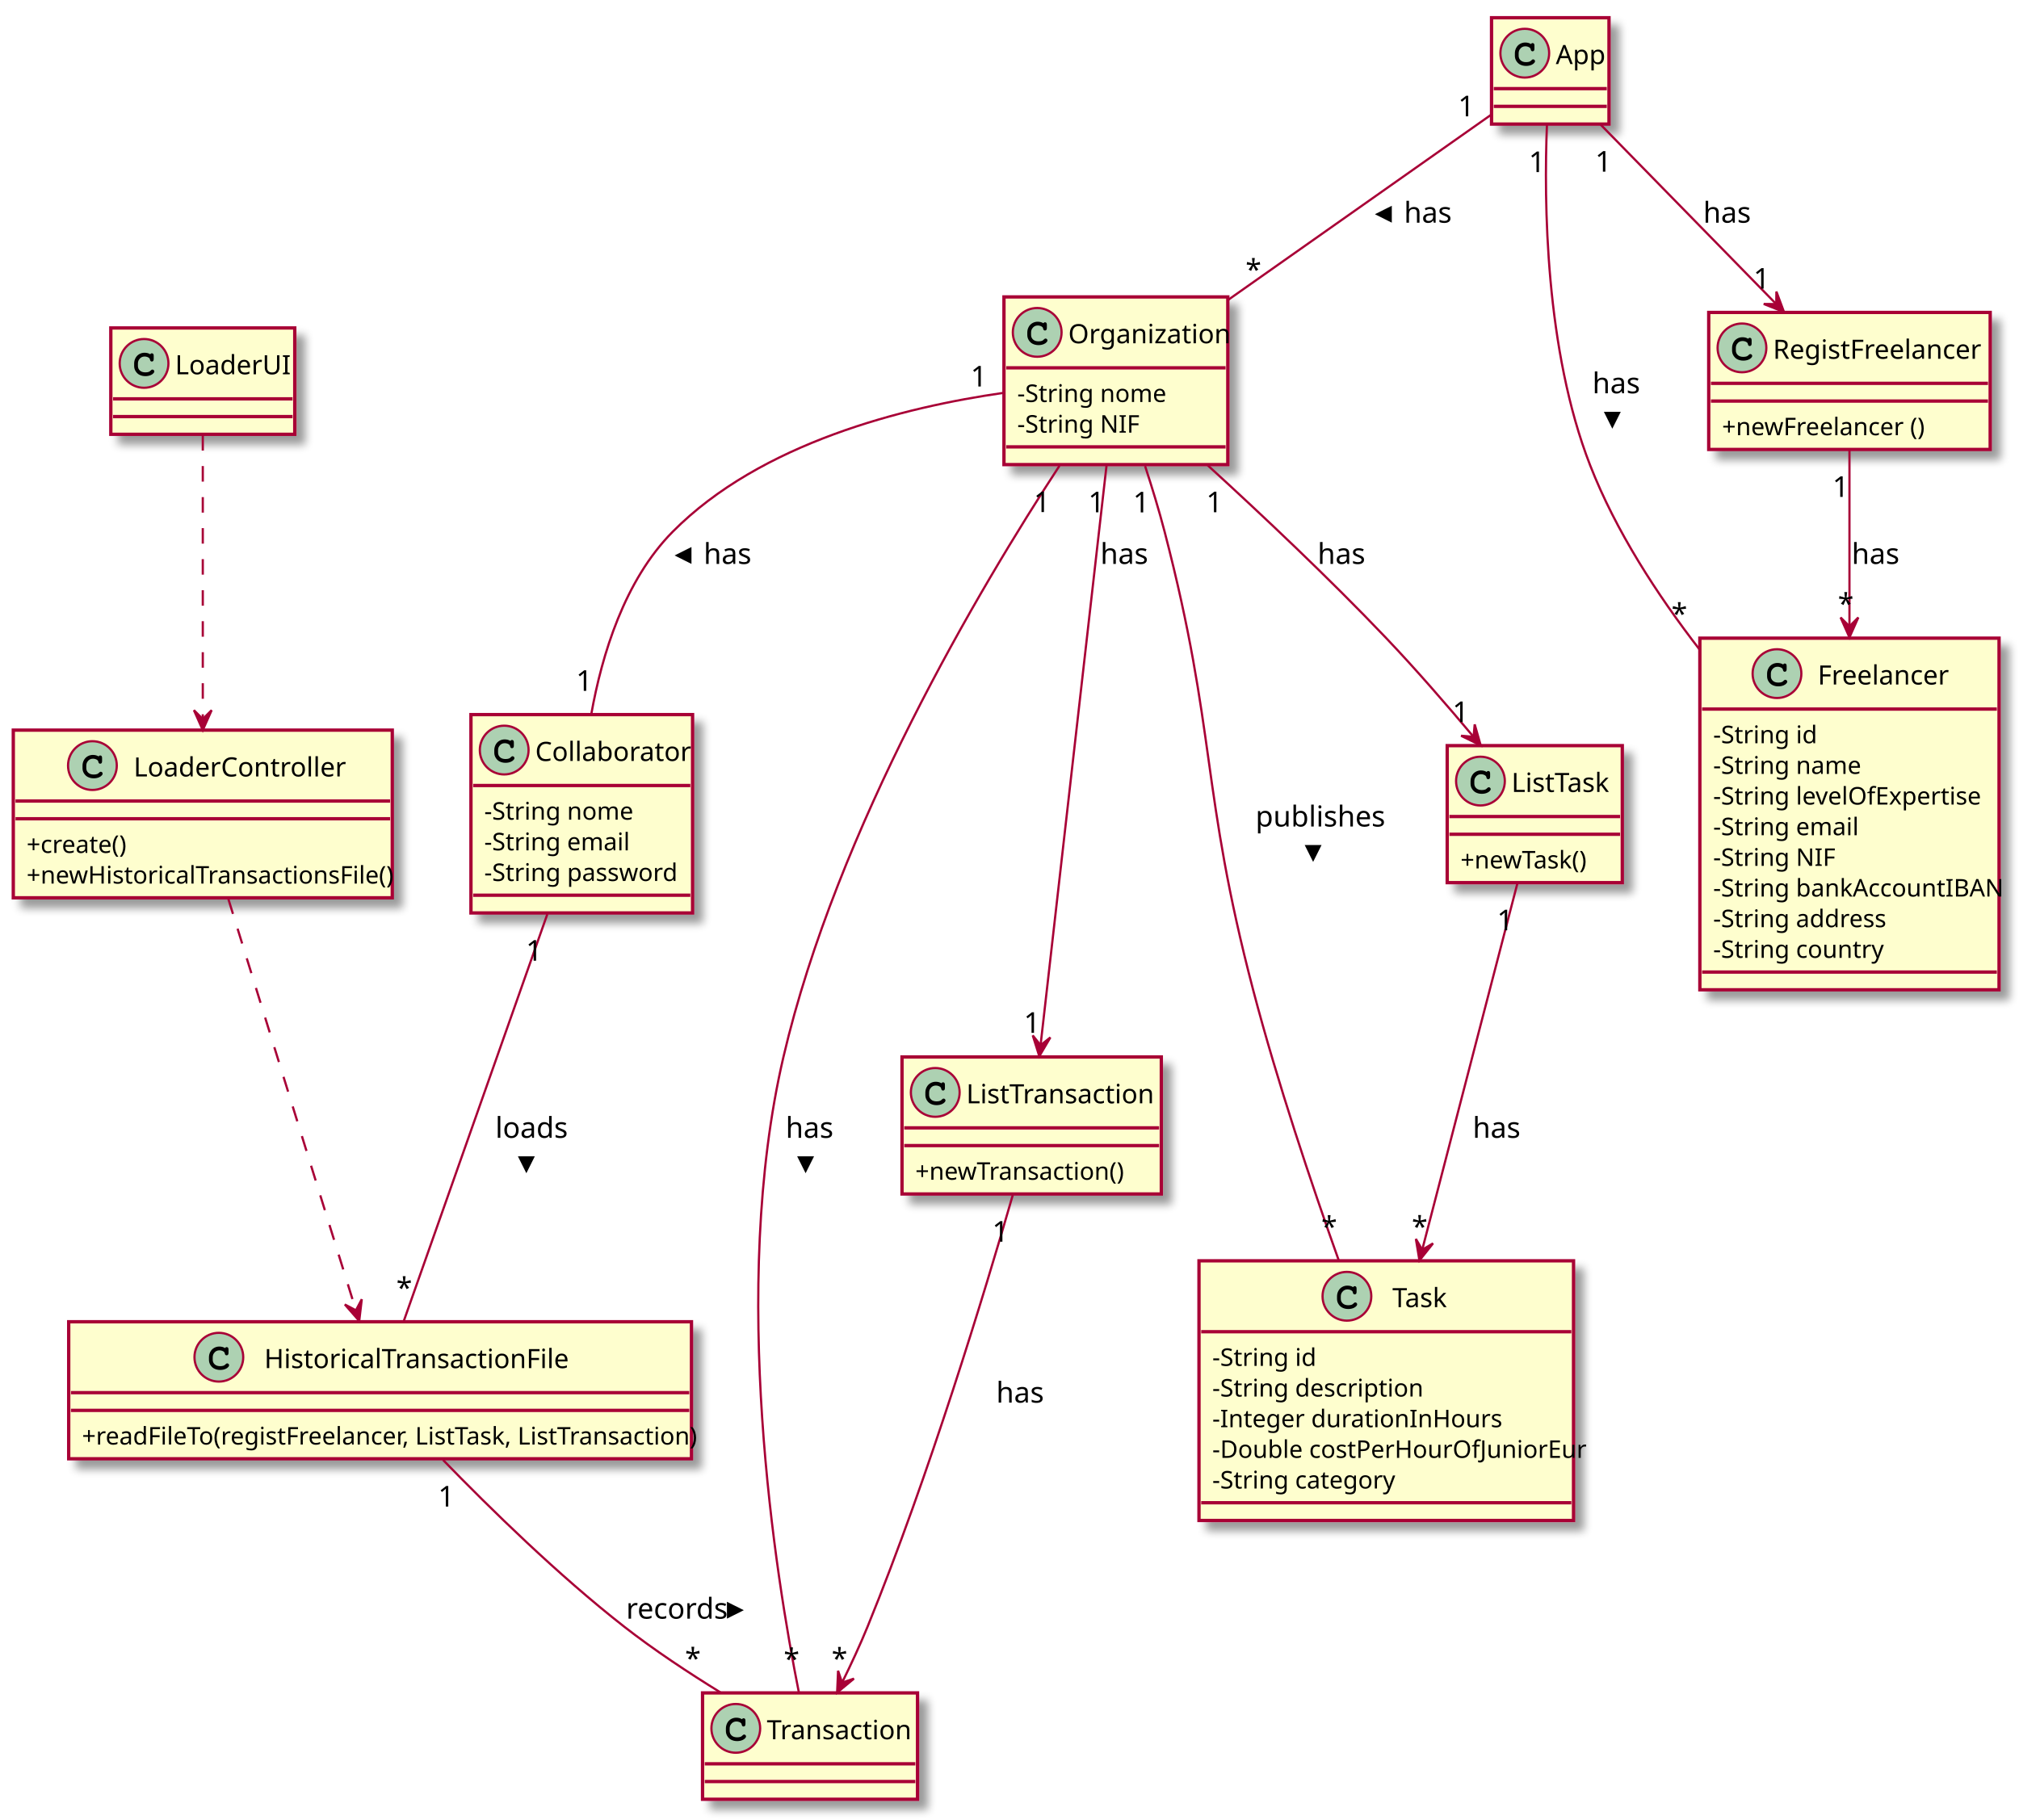
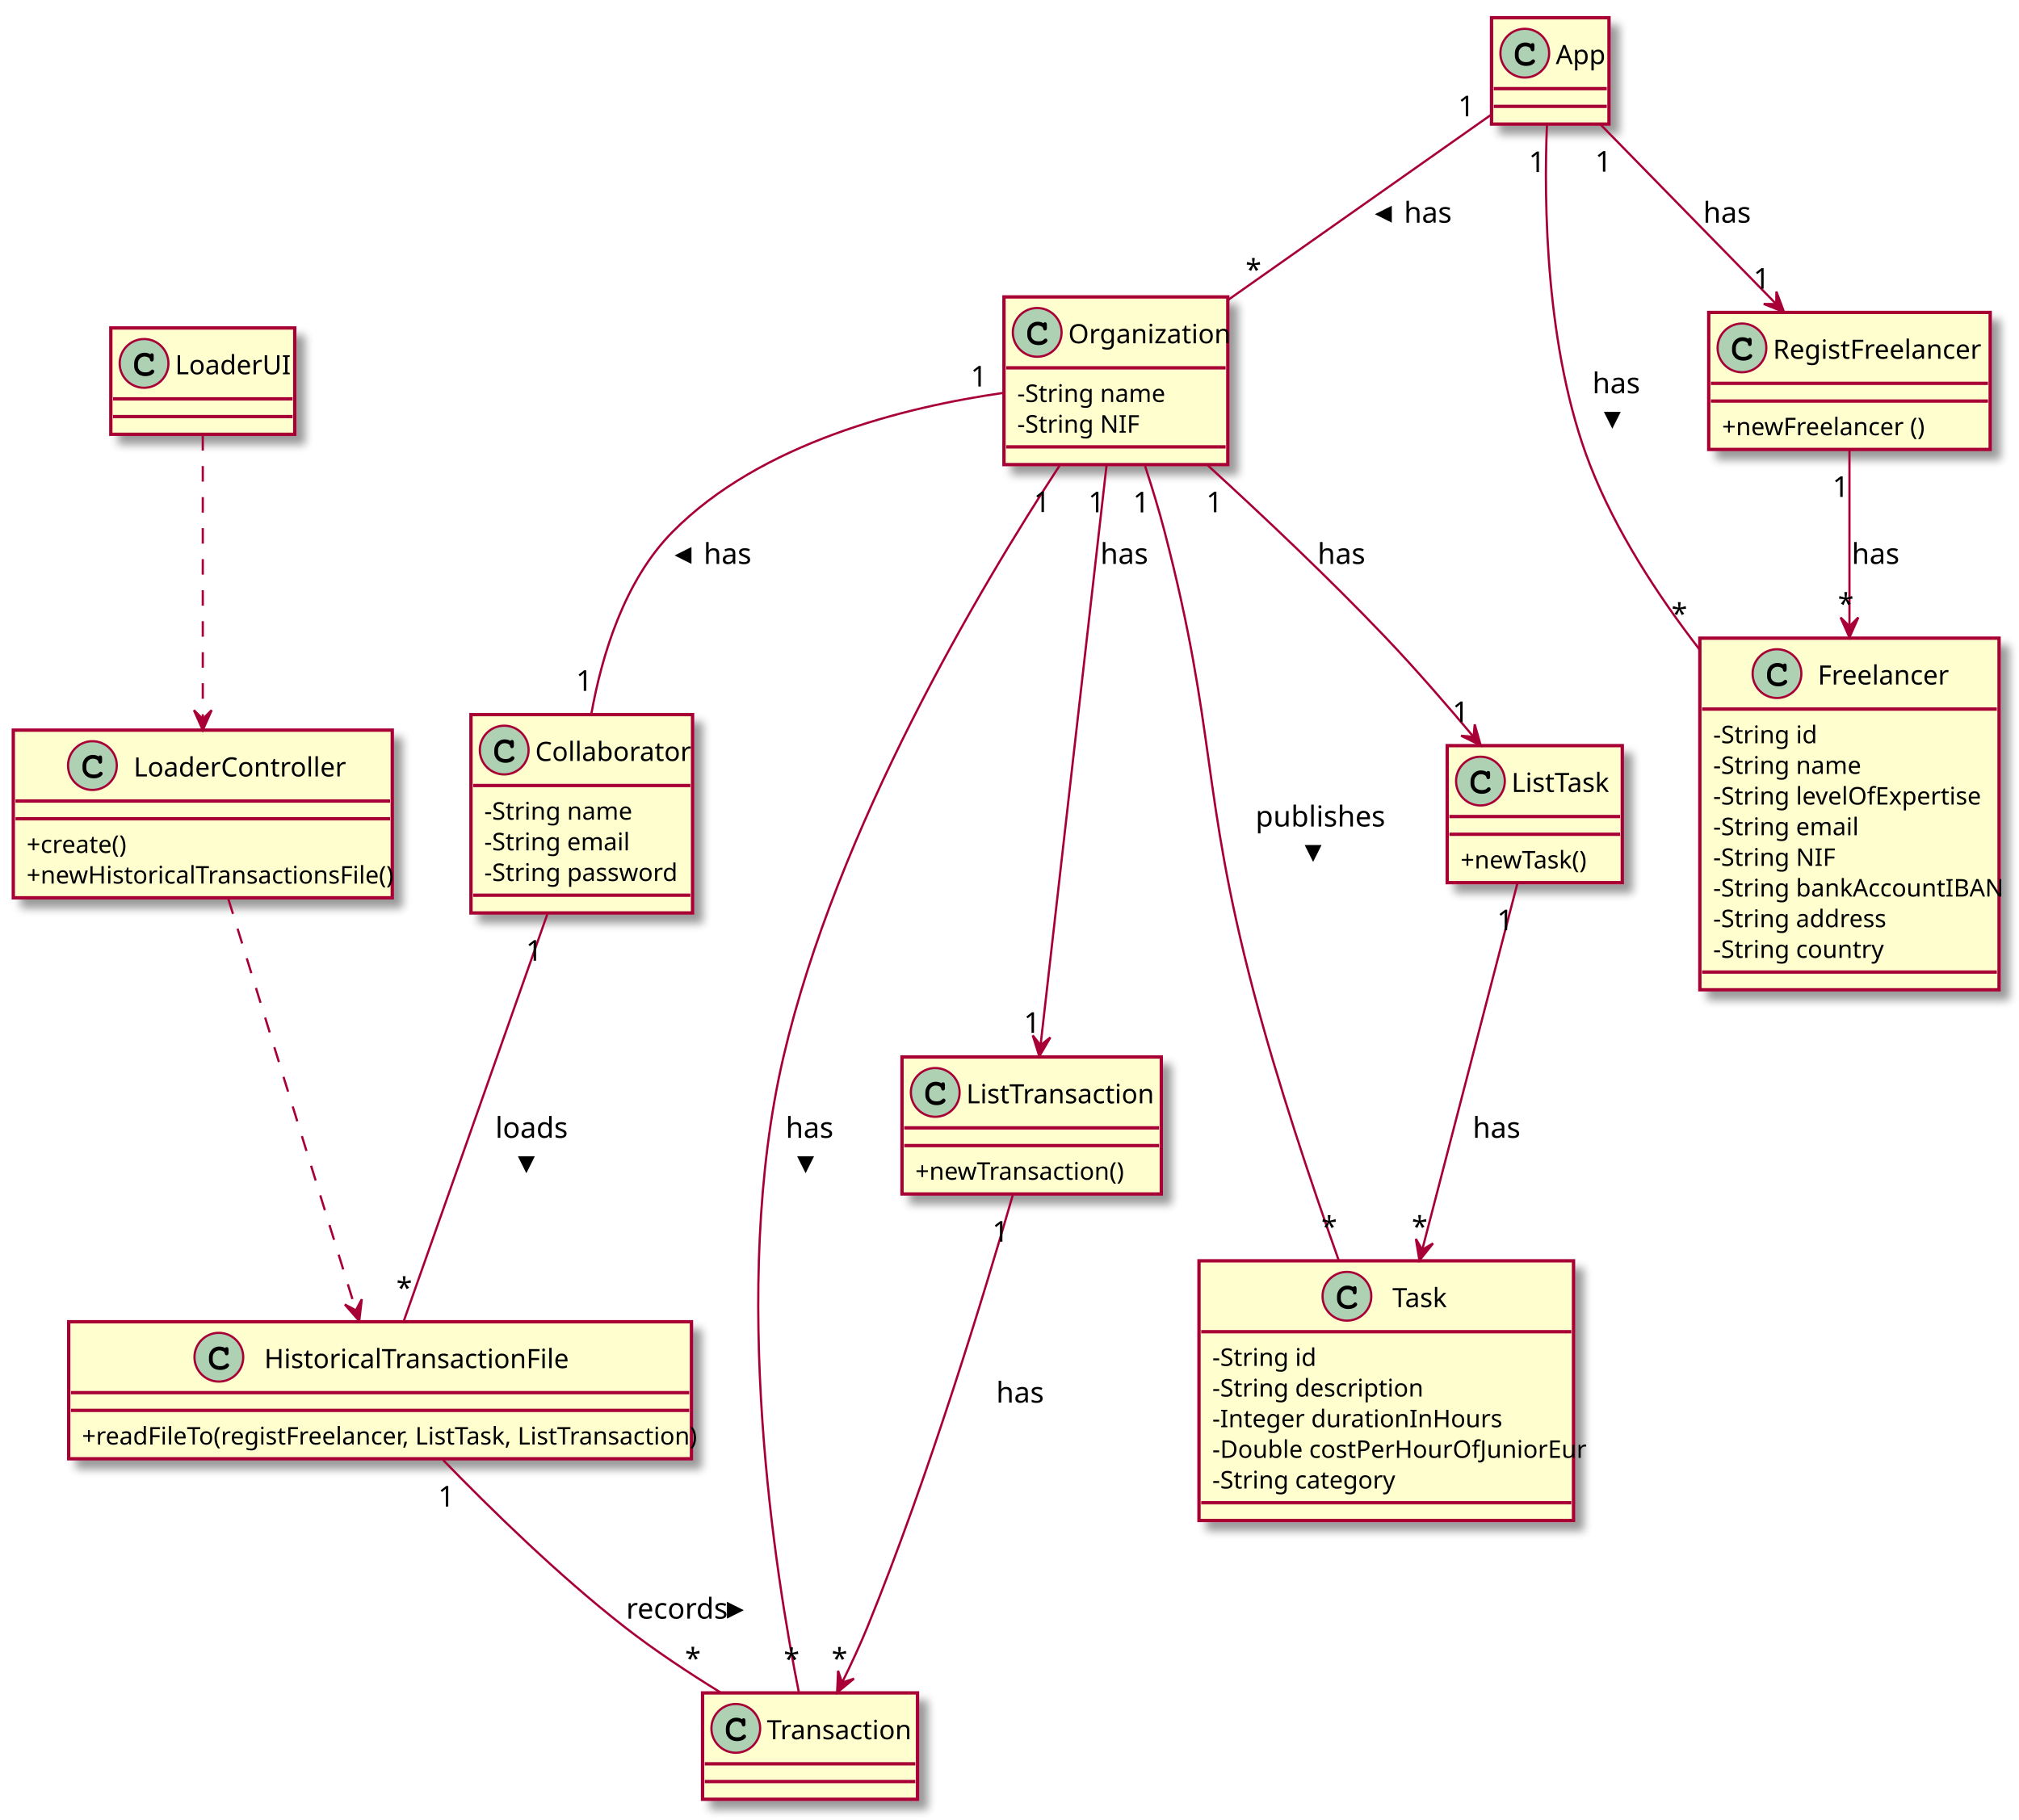
<svg xmlns="http://www.w3.org/2000/svg" contentScriptType="application/ecmascript" contentStyleType="text/css" height="821px" preserveAspectRatio="none" style="width:911px;height:821px;" version="1.1" viewBox="0 0 911 821" width="911px" zoomAndPan="magnify">
  <defs>
    <filter height="300%" id="f1u4fnhf467dv8" width="300%" x="-1" y="-1">
      <feGaussianBlur result="blurOut" stdDeviation="2.0" />
      <feColorMatrix in="blurOut" result="blurOut2" type="matrix" values="0 0 0 0 0 0 0 0 0 0 0 0 0 0 0 0 0 0 .4 0" />
      <feOffset dx="4.0" dy="4.0" in="blurOut2" result="blurOut3" />
      <feBlend in="SourceGraphic" in2="blurOut3" mode="normal" />
    </filter>
  </defs>
  <g>
    <rect fill="#FEFECE" filter="url(#f1u4fnhf467dv8)" height="48" style="stroke: #A80036; stroke-width: 1.5;" width="83" x="50" y="148" />
    <ellipse cx="65" cy="164" fill="#ADD1B2" rx="11" ry="11" style="stroke: #A80036; stroke-width: 1.0;" />
    <path d="M67.766,159.875 Q67.922,159.656 68.109,159.547 Q68.297,159.438 68.516,159.438 Q68.891,159.438 69.125,159.695 Q69.359,159.953 69.359,160.562 L69.359,162.016 Q69.359,162.625 69.125,162.891 Q68.891,163.156 68.516,163.156 Q68.172,163.156 67.969,162.953 Q67.766,162.766 67.656,162.25 Q67.609,161.891 67.422,161.703 Q67.094,161.328 66.484,161.109 Q65.875,160.891 65.25,160.891 Q64.484,160.891 63.852,161.219 Q63.219,161.547 62.727,162.297 Q62.234,163.047 62.234,164.078 L62.234,165.172 Q62.234,166.406 63.125,167.227 Q64.016,168.047 65.609,168.047 Q66.547,168.047 67.203,167.797 Q67.594,167.641 68.016,167.203 Q68.281,166.938 68.43,166.859 Q68.578,166.781 68.781,166.781 Q69.109,166.781 69.367,167.039 Q69.625,167.297 69.625,167.641 Q69.625,167.984 69.281,168.391 Q68.781,168.969 67.984,169.297 Q66.906,169.75 65.609,169.75 Q64.094,169.75 62.891,169.125 Q61.906,168.625 61.219,167.555 Q60.531,166.484 60.531,165.203 L60.531,164.047 Q60.531,162.719 61.148,161.57 Q61.766,160.422 62.859,159.805 Q63.953,159.188 65.188,159.188 Q65.922,159.188 66.57,159.352 Q67.219,159.516 67.766,159.875 Z " />
    <text fill="#000000" font-family="sans-serif" font-size="12" lengthAdjust="spacingAndGlyphs" textLength="51" x="79" y="168.91">LoaderUI</text>
    <line style="stroke: #A80036; stroke-width: 1.5;" x1="51" x2="132" y1="180" y2="180" />
    <line style="stroke: #A80036; stroke-width: 1.5;" x1="51" x2="132" y1="188" y2="188" />
    <rect fill="#FEFECE" filter="url(#f1u4fnhf467dv8)" height="75.672" style="stroke: #A80036; stroke-width: 1.5;" width="171" x="6" y="329.5" />
    <ellipse cx="41.7" cy="345.5" fill="#ADD1B2" rx="11" ry="11" style="stroke: #A80036; stroke-width: 1.0;" />
    <path d="M44.466,341.375 Q44.622,341.156 44.809,341.047 Q44.997,340.938 45.216,340.938 Q45.591,340.938 45.825,341.195 Q46.059,341.453 46.059,342.062 L46.059,343.516 Q46.059,344.125 45.825,344.391 Q45.591,344.656 45.216,344.656 Q44.872,344.656 44.669,344.453 Q44.466,344.266 44.356,343.75 Q44.309,343.391 44.122,343.203 Q43.794,342.828 43.184,342.609 Q42.575,342.391 41.95,342.391 Q41.184,342.391 40.552,342.719 Q39.919,343.047 39.427,343.797 Q38.934,344.547 38.934,345.578 L38.934,346.672 Q38.934,347.906 39.825,348.727 Q40.716,349.547 42.309,349.547 Q43.247,349.547 43.903,349.297 Q44.294,349.141 44.716,348.703 Q44.981,348.438 45.13,348.359 Q45.278,348.281 45.481,348.281 Q45.809,348.281 46.067,348.539 Q46.325,348.797 46.325,349.141 Q46.325,349.484 45.981,349.891 Q45.481,350.469 44.684,350.797 Q43.606,351.25 42.309,351.25 Q40.794,351.25 39.591,350.625 Q38.606,350.125 37.919,349.055 Q37.231,347.984 37.231,346.703 L37.231,345.547 Q37.231,344.219 37.848,343.07 Q38.466,341.922 39.559,341.305 Q40.653,340.688 41.888,340.688 Q42.622,340.688 43.27,340.852 Q43.919,341.016 44.466,341.375 Z " />
    <text fill="#000000" font-family="sans-serif" font-size="12" lengthAdjust="spacingAndGlyphs" textLength="93" x="60.3" y="350.41">LoaderController</text>
    <line style="stroke: #A80036; stroke-width: 1.5;" x1="7" x2="176" y1="361.5" y2="361.5" />
    <line style="stroke: #A80036; stroke-width: 1.5;" x1="7" x2="176" y1="369.5" y2="369.5" />
    <text fill="#000000" font-family="sans-serif" font-size="11" lengthAdjust="spacingAndGlyphs" textLength="45" x="12" y="384.919">+create()</text>
    <text fill="#000000" font-family="sans-serif" font-size="11" lengthAdjust="spacingAndGlyphs" textLength="159" x="12" y="398.755">+newHistoricalTransactionsFile()</text>
    <rect fill="#FEFECE" filter="url(#f1u4fnhf467dv8)" height="48" style="stroke: #A80036; stroke-width: 1.5;" width="53" x="673" y="8" />
    <ellipse cx="688" cy="24" fill="#ADD1B2" rx="11" ry="11" style="stroke: #A80036; stroke-width: 1.0;" />
    <path d="M690.766,19.875 Q690.922,19.656 691.109,19.547 Q691.297,19.438 691.516,19.438 Q691.891,19.438 692.125,19.695 Q692.359,19.953 692.359,20.562 L692.359,22.016 Q692.359,22.625 692.125,22.891 Q691.891,23.156 691.516,23.156 Q691.172,23.156 690.969,22.953 Q690.766,22.766 690.656,22.25 Q690.609,21.891 690.422,21.703 Q690.094,21.328 689.484,21.109 Q688.875,20.891 688.25,20.891 Q687.484,20.891 686.852,21.219 Q686.219,21.547 685.727,22.297 Q685.234,23.047 685.234,24.078 L685.234,25.172 Q685.234,26.406 686.125,27.227 Q687.016,28.047 688.609,28.047 Q689.547,28.047 690.203,27.797 Q690.594,27.641 691.016,27.203 Q691.281,26.938 691.43,26.859 Q691.578,26.781 691.781,26.781 Q692.109,26.781 692.367,27.039 Q692.625,27.297 692.625,27.641 Q692.625,27.984 692.281,28.391 Q691.781,28.969 690.984,29.297 Q689.906,29.75 688.609,29.75 Q687.094,29.75 685.891,29.125 Q684.906,28.625 684.219,27.555 Q683.531,26.484 683.531,25.203 L683.531,24.047 Q683.531,22.719 684.148,21.57 Q684.766,20.422 685.859,19.805 Q686.953,19.188 688.188,19.188 Q688.922,19.188 689.57,19.352 Q690.219,19.516 690.766,19.875 Z " />
    <text fill="#000000" font-family="sans-serif" font-size="12" lengthAdjust="spacingAndGlyphs" textLength="21" x="702" y="28.91">App</text>
    <line style="stroke: #A80036; stroke-width: 1.5;" x1="674" x2="725" y1="40" y2="40" />
    <line style="stroke: #A80036; stroke-width: 1.5;" x1="674" x2="725" y1="48" y2="48" />
    <rect fill="#FEFECE" filter="url(#f1u4fnhf467dv8)" height="75.672" style="stroke: #A80036; stroke-width: 1.5;" width="101" x="453" y="134" />
    <ellipse cx="468" cy="150" fill="#ADD1B2" rx="11" ry="11" style="stroke: #A80036; stroke-width: 1.0;" />
    <path d="M470.766,145.875 Q470.922,145.656 471.109,145.547 Q471.297,145.438 471.516,145.438 Q471.891,145.438 472.125,145.695 Q472.359,145.953 472.359,146.562 L472.359,148.016 Q472.359,148.625 472.125,148.891 Q471.891,149.156 471.516,149.156 Q471.172,149.156 470.969,148.953 Q470.766,148.766 470.656,148.25 Q470.609,147.891 470.422,147.703 Q470.094,147.328 469.484,147.109 Q468.875,146.891 468.25,146.891 Q467.484,146.891 466.852,147.219 Q466.219,147.547 465.727,148.297 Q465.234,149.047 465.234,150.078 L465.234,151.172 Q465.234,152.406 466.125,153.227 Q467.016,154.047 468.609,154.047 Q469.547,154.047 470.203,153.797 Q470.594,153.641 471.016,153.203 Q471.281,152.938 471.43,152.859 Q471.578,152.781 471.781,152.781 Q472.109,152.781 472.367,153.039 Q472.625,153.297 472.625,153.641 Q472.625,153.984 472.281,154.391 Q471.781,154.969 470.984,155.297 Q469.906,155.75 468.609,155.75 Q467.094,155.75 465.891,155.125 Q464.906,154.625 464.219,153.555 Q463.531,152.484 463.531,151.203 L463.531,150.047 Q463.531,148.719 464.148,147.57 Q464.766,146.422 465.859,145.805 Q466.953,145.188 468.188,145.188 Q468.922,145.188 469.57,145.352 Q470.219,145.516 470.766,145.875 Z " />
    <text fill="#000000" font-family="sans-serif" font-size="12" lengthAdjust="spacingAndGlyphs" textLength="69" x="482" y="154.91">Organization</text>
    <line style="stroke: #A80036; stroke-width: 1.5;" x1="454" x2="553" y1="166" y2="166" />
-     <text fill="#000000" font-family="sans-serif" font-size="11" lengthAdjust="spacingAndGlyphs" textLength="61" x="459" y="181.419">-String nome</text>
+     <text fill="#000000" font-family="sans-serif" font-size="11" lengthAdjust="spacingAndGlyphs" textLength="61" x="459" y="181.419">-String name</text>
    <text fill="#000000" font-family="sans-serif" font-size="11" lengthAdjust="spacingAndGlyphs" textLength="50" x="459" y="195.255">-String NIF</text>
    <line style="stroke: #A80036; stroke-width: 1.5;" x1="454" x2="553" y1="201.672" y2="201.672" />
    <rect fill="#FEFECE" filter="url(#f1u4fnhf467dv8)" height="48" style="stroke: #A80036; stroke-width: 1.5;" width="97" x="317" y="764" />
    <ellipse cx="332" cy="780" fill="#ADD1B2" rx="11" ry="11" style="stroke: #A80036; stroke-width: 1.0;" />
    <path d="M334.766,775.875 Q334.922,775.656 335.109,775.547 Q335.297,775.438 335.516,775.438 Q335.891,775.438 336.125,775.695 Q336.359,775.953 336.359,776.562 L336.359,778.016 Q336.359,778.625 336.125,778.891 Q335.891,779.156 335.516,779.156 Q335.172,779.156 334.969,778.953 Q334.766,778.766 334.656,778.25 Q334.609,777.891 334.422,777.703 Q334.094,777.328 333.484,777.109 Q332.875,776.891 332.25,776.891 Q331.484,776.891 330.852,777.219 Q330.219,777.547 329.727,778.297 Q329.234,779.047 329.234,780.078 L329.234,781.172 Q329.234,782.406 330.125,783.227 Q331.016,784.047 332.609,784.047 Q333.547,784.047 334.203,783.797 Q334.594,783.641 335.016,783.203 Q335.281,782.938 335.43,782.859 Q335.578,782.781 335.781,782.781 Q336.109,782.781 336.367,783.039 Q336.625,783.297 336.625,783.641 Q336.625,783.984 336.281,784.391 Q335.781,784.969 334.984,785.297 Q333.906,785.75 332.609,785.75 Q331.094,785.75 329.891,785.125 Q328.906,784.625 328.219,783.555 Q327.531,782.484 327.531,781.203 L327.531,780.047 Q327.531,778.719 328.148,777.57 Q328.766,776.422 329.859,775.805 Q330.953,775.188 332.188,775.188 Q332.922,775.188 333.57,775.352 Q334.219,775.516 334.766,775.875 Z " />
    <text fill="#000000" font-family="sans-serif" font-size="12" lengthAdjust="spacingAndGlyphs" textLength="65" x="346" y="784.91">Transaction</text>
    <line style="stroke: #A80036; stroke-width: 1.5;" x1="318" x2="413" y1="796" y2="796" />
    <line style="stroke: #A80036; stroke-width: 1.5;" x1="318" x2="413" y1="804" y2="804" />
    <rect fill="#FEFECE" filter="url(#f1u4fnhf467dv8)" height="117.18" style="stroke: #A80036; stroke-width: 1.5;" width="169" x="541" y="569" />
    <ellipse cx="607.75" cy="585" fill="#ADD1B2" rx="11" ry="11" style="stroke: #A80036; stroke-width: 1.0;" />
    <path d="M610.516,580.875 Q610.672,580.656 610.859,580.547 Q611.047,580.438 611.266,580.438 Q611.641,580.438 611.875,580.695 Q612.109,580.953 612.109,581.562 L612.109,583.016 Q612.109,583.625 611.875,583.891 Q611.641,584.156 611.266,584.156 Q610.922,584.156 610.719,583.953 Q610.516,583.766 610.406,583.25 Q610.359,582.891 610.172,582.703 Q609.844,582.328 609.234,582.109 Q608.625,581.891 608,581.891 Q607.234,581.891 606.602,582.219 Q605.969,582.547 605.477,583.297 Q604.984,584.047 604.984,585.078 L604.984,586.172 Q604.984,587.406 605.875,588.227 Q606.766,589.047 608.359,589.047 Q609.297,589.047 609.953,588.797 Q610.344,588.641 610.766,588.203 Q611.031,587.938 611.18,587.859 Q611.328,587.781 611.531,587.781 Q611.859,587.781 612.117,588.039 Q612.375,588.297 612.375,588.641 Q612.375,588.984 612.031,589.391 Q611.531,589.969 610.734,590.297 Q609.656,590.75 608.359,590.75 Q606.844,590.75 605.641,590.125 Q604.656,589.625 603.969,588.555 Q603.281,587.484 603.281,586.203 L603.281,585.047 Q603.281,583.719 603.898,582.57 Q604.516,581.422 605.609,580.805 Q606.703,580.188 607.938,580.188 Q608.672,580.188 609.32,580.352 Q609.969,580.516 610.516,580.875 Z " />
    <text fill="#000000" font-family="sans-serif" font-size="12" lengthAdjust="spacingAndGlyphs" textLength="27" x="628.25" y="589.91">Task</text>
    <line style="stroke: #A80036; stroke-width: 1.5;" x1="542" x2="709" y1="601" y2="601" />
    <text fill="#000000" font-family="sans-serif" font-size="11" lengthAdjust="spacingAndGlyphs" textLength="43" x="547" y="616.419">-String id</text>
    <text fill="#000000" font-family="sans-serif" font-size="11" lengthAdjust="spacingAndGlyphs" textLength="88" x="547" y="630.255">-String description</text>
    <text fill="#000000" font-family="sans-serif" font-size="11" lengthAdjust="spacingAndGlyphs" textLength="116" x="547" y="644.091">-Integer durationInHours</text>
    <text fill="#000000" font-family="sans-serif" font-size="11" lengthAdjust="spacingAndGlyphs" textLength="157" x="547" y="657.927">-Double costPerHourOfJuniorEur</text>
    <text fill="#000000" font-family="sans-serif" font-size="11" lengthAdjust="spacingAndGlyphs" textLength="78" x="547" y="671.763">-String category</text>
    <line style="stroke: #A80036; stroke-width: 1.5;" x1="542" x2="709" y1="678.18" y2="678.18" />
    <rect fill="#FEFECE" filter="url(#f1u4fnhf467dv8)" height="89.508" style="stroke: #A80036; stroke-width: 1.5;" width="100" x="212.5" y="322.5" />
    <ellipse cx="227.5" cy="338.5" fill="#ADD1B2" rx="11" ry="11" style="stroke: #A80036; stroke-width: 1.0;" />
    <path d="M230.266,334.375 Q230.422,334.156 230.609,334.047 Q230.797,333.938 231.016,333.938 Q231.391,333.938 231.625,334.195 Q231.859,334.453 231.859,335.062 L231.859,336.516 Q231.859,337.125 231.625,337.391 Q231.391,337.656 231.016,337.656 Q230.672,337.656 230.469,337.453 Q230.266,337.266 230.156,336.75 Q230.109,336.391 229.922,336.203 Q229.594,335.828 228.984,335.609 Q228.375,335.391 227.75,335.391 Q226.984,335.391 226.352,335.719 Q225.719,336.047 225.227,336.797 Q224.734,337.547 224.734,338.578 L224.734,339.672 Q224.734,340.906 225.625,341.727 Q226.516,342.547 228.109,342.547 Q229.047,342.547 229.703,342.297 Q230.094,342.141 230.516,341.703 Q230.781,341.438 230.93,341.359 Q231.078,341.281 231.281,341.281 Q231.609,341.281 231.867,341.539 Q232.125,341.797 232.125,342.141 Q232.125,342.484 231.781,342.891 Q231.281,343.469 230.484,343.797 Q229.406,344.25 228.109,344.25 Q226.594,344.25 225.391,343.625 Q224.406,343.125 223.719,342.055 Q223.031,340.984 223.031,339.703 L223.031,338.547 Q223.031,337.219 223.648,336.07 Q224.266,334.922 225.359,334.305 Q226.453,333.688 227.688,333.688 Q228.422,333.688 229.07,333.852 Q229.719,334.016 230.266,334.375 Z " />
    <text fill="#000000" font-family="sans-serif" font-size="12" lengthAdjust="spacingAndGlyphs" textLength="68" x="241.5" y="343.41">Collaborator</text>
    <line style="stroke: #A80036; stroke-width: 1.5;" x1="213.5" x2="311.5" y1="354.5" y2="354.5" />
-     <text fill="#000000" font-family="sans-serif" font-size="11" lengthAdjust="spacingAndGlyphs" textLength="61" x="218.5" y="369.919">-String nome</text>
+     <text fill="#000000" font-family="sans-serif" font-size="11" lengthAdjust="spacingAndGlyphs" textLength="61" x="218.5" y="369.919">-String name</text>
    <text fill="#000000" font-family="sans-serif" font-size="11" lengthAdjust="spacingAndGlyphs" textLength="59" x="218.5" y="383.755">-String email</text>
    <text fill="#000000" font-family="sans-serif" font-size="11" lengthAdjust="spacingAndGlyphs" textLength="85" x="218.5" y="397.591">-String password</text>
    <line style="stroke: #A80036; stroke-width: 1.5;" x1="213.5" x2="311.5" y1="404.008" y2="404.008" />
    <rect fill="#FEFECE" filter="url(#f1u4fnhf467dv8)" height="158.688" style="stroke: #A80036; stroke-width: 1.5;" width="135" x="767" y="288" />
    <ellipse cx="801.8" cy="304" fill="#ADD1B2" rx="11" ry="11" style="stroke: #A80036; stroke-width: 1.0;" />
    <path d="M804.566,299.875 Q804.722,299.656 804.909,299.547 Q805.097,299.438 805.316,299.438 Q805.691,299.438 805.925,299.695 Q806.159,299.953 806.159,300.562 L806.159,302.016 Q806.159,302.625 805.925,302.891 Q805.691,303.156 805.316,303.156 Q804.972,303.156 804.769,302.953 Q804.566,302.766 804.456,302.25 Q804.409,301.891 804.222,301.703 Q803.894,301.328 803.284,301.109 Q802.675,300.891 802.05,300.891 Q801.284,300.891 800.652,301.219 Q800.019,301.547 799.527,302.297 Q799.034,303.047 799.034,304.078 L799.034,305.172 Q799.034,306.406 799.925,307.227 Q800.816,308.047 802.409,308.047 Q803.347,308.047 804.003,307.797 Q804.394,307.641 804.816,307.203 Q805.081,306.938 805.23,306.859 Q805.378,306.781 805.581,306.781 Q805.909,306.781 806.167,307.039 Q806.425,307.297 806.425,307.641 Q806.425,307.984 806.081,308.391 Q805.581,308.969 804.784,309.297 Q803.706,309.75 802.409,309.75 Q800.894,309.75 799.691,309.125 Q798.706,308.625 798.019,307.555 Q797.331,306.484 797.331,305.203 L797.331,304.047 Q797.331,302.719 797.948,301.57 Q798.566,300.422 799.659,299.805 Q800.753,299.188 801.987,299.188 Q802.722,299.188 803.37,299.352 Q804.019,299.516 804.566,299.875 Z " />
    <text fill="#000000" font-family="sans-serif" font-size="12" lengthAdjust="spacingAndGlyphs" textLength="59" x="820.2" y="308.91">Freelancer</text>
    <line style="stroke: #A80036; stroke-width: 1.5;" x1="768" x2="901" y1="320" y2="320" />
    <text fill="#000000" font-family="sans-serif" font-size="11" lengthAdjust="spacingAndGlyphs" textLength="43" x="773" y="335.419">-String id</text>
    <text fill="#000000" font-family="sans-serif" font-size="11" lengthAdjust="spacingAndGlyphs" textLength="61" x="773" y="349.255">-String name</text>
    <text fill="#000000" font-family="sans-serif" font-size="11" lengthAdjust="spacingAndGlyphs" textLength="114" x="773" y="363.091">-String levelOfExpertise</text>
    <text fill="#000000" font-family="sans-serif" font-size="11" lengthAdjust="spacingAndGlyphs" textLength="59" x="773" y="376.927">-String email</text>
    <text fill="#000000" font-family="sans-serif" font-size="11" lengthAdjust="spacingAndGlyphs" textLength="50" x="773" y="390.763">-String NIF</text>
    <text fill="#000000" font-family="sans-serif" font-size="11" lengthAdjust="spacingAndGlyphs" textLength="123" x="773" y="404.599">-String bankAccountIBAN</text>
    <text fill="#000000" font-family="sans-serif" font-size="11" lengthAdjust="spacingAndGlyphs" textLength="75" x="773" y="418.435">-String address</text>
    <text fill="#000000" font-family="sans-serif" font-size="11" lengthAdjust="spacingAndGlyphs" textLength="72" x="773" y="432.271">-String country</text>
    <line style="stroke: #A80036; stroke-width: 1.5;" x1="768" x2="901" y1="438.688" y2="438.688" />
    <rect fill="#FEFECE" filter="url(#f1u4fnhf467dv8)" height="61.836" style="stroke: #A80036; stroke-width: 1.5;" width="281" x="31" y="596.5" />
    <ellipse cx="98.75" cy="612.5" fill="#ADD1B2" rx="11" ry="11" style="stroke: #A80036; stroke-width: 1.0;" />
    <path d="M101.516,608.375 Q101.672,608.156 101.859,608.047 Q102.047,607.938 102.266,607.938 Q102.641,607.938 102.875,608.195 Q103.109,608.453 103.109,609.062 L103.109,610.516 Q103.109,611.125 102.875,611.391 Q102.641,611.656 102.266,611.656 Q101.922,611.656 101.719,611.453 Q101.516,611.266 101.406,610.75 Q101.359,610.391 101.172,610.203 Q100.844,609.828 100.234,609.609 Q99.625,609.391 99,609.391 Q98.234,609.391 97.602,609.719 Q96.969,610.047 96.477,610.797 Q95.984,611.547 95.984,612.578 L95.984,613.672 Q95.984,614.906 96.875,615.727 Q97.766,616.547 99.359,616.547 Q100.297,616.547 100.953,616.297 Q101.344,616.141 101.766,615.703 Q102.031,615.438 102.18,615.359 Q102.328,615.281 102.531,615.281 Q102.859,615.281 103.117,615.539 Q103.375,615.797 103.375,616.141 Q103.375,616.484 103.031,616.891 Q102.531,617.469 101.734,617.797 Q100.656,618.25 99.359,618.25 Q97.844,618.25 96.641,617.625 Q95.656,617.125 94.969,616.055 Q94.281,614.984 94.281,613.703 L94.281,612.547 Q94.281,611.219 94.898,610.07 Q95.516,608.922 96.609,608.305 Q97.703,607.688 98.938,607.688 Q99.672,607.688 100.32,607.852 Q100.969,608.016 101.516,608.375 Z " />
    <text fill="#000000" font-family="sans-serif" font-size="12" lengthAdjust="spacingAndGlyphs" textLength="137" x="119.25" y="617.41">HistoricalTransactionFile</text>
    <line style="stroke: #A80036; stroke-width: 1.5;" x1="32" x2="311" y1="628.5" y2="628.5" />
    <line style="stroke: #A80036; stroke-width: 1.5;" x1="32" x2="311" y1="636.5" y2="636.5" />
    <text fill="#000000" font-family="sans-serif" font-size="11" lengthAdjust="spacingAndGlyphs" textLength="269" x="37" y="651.919">+readFileTo(registFreelancer, ListTask, ListTransaction)</text>
    <rect fill="#FEFECE" filter="url(#f1u4fnhf467dv8)" height="61.836" style="stroke: #A80036; stroke-width: 1.5;" width="117" x="407" y="477" />
    <ellipse cx="422" cy="493" fill="#ADD1B2" rx="11" ry="11" style="stroke: #A80036; stroke-width: 1.0;" />
    <path d="M424.766,488.875 Q424.922,488.656 425.109,488.547 Q425.297,488.438 425.516,488.438 Q425.891,488.438 426.125,488.695 Q426.359,488.953 426.359,489.562 L426.359,491.016 Q426.359,491.625 426.125,491.891 Q425.891,492.156 425.516,492.156 Q425.172,492.156 424.969,491.953 Q424.766,491.766 424.656,491.25 Q424.609,490.891 424.422,490.703 Q424.094,490.328 423.484,490.109 Q422.875,489.891 422.25,489.891 Q421.484,489.891 420.852,490.219 Q420.219,490.547 419.727,491.297 Q419.234,492.047 419.234,493.078 L419.234,494.172 Q419.234,495.406 420.125,496.227 Q421.016,497.047 422.609,497.047 Q423.547,497.047 424.203,496.797 Q424.594,496.641 425.016,496.203 Q425.281,495.938 425.43,495.859 Q425.578,495.781 425.781,495.781 Q426.109,495.781 426.367,496.039 Q426.625,496.297 426.625,496.641 Q426.625,496.984 426.281,497.391 Q425.781,497.969 424.984,498.297 Q423.906,498.75 422.609,498.75 Q421.094,498.75 419.891,498.125 Q418.906,497.625 418.219,496.555 Q417.531,495.484 417.531,494.203 L417.531,493.047 Q417.531,491.719 418.148,490.57 Q418.766,489.422 419.859,488.805 Q420.953,488.188 422.188,488.188 Q422.922,488.188 423.57,488.352 Q424.219,488.516 424.766,488.875 Z " />
    <text fill="#000000" font-family="sans-serif" font-size="12" lengthAdjust="spacingAndGlyphs" textLength="85" x="436" y="497.91">ListTransaction</text>
    <line style="stroke: #A80036; stroke-width: 1.5;" x1="408" x2="523" y1="509" y2="509" />
    <line style="stroke: #A80036; stroke-width: 1.5;" x1="408" x2="523" y1="517" y2="517" />
    <text fill="#000000" font-family="sans-serif" font-size="11" lengthAdjust="spacingAndGlyphs" textLength="93" x="413" y="532.419">+newTransaction()</text>
    <rect fill="#FEFECE" filter="url(#f1u4fnhf467dv8)" height="61.836" style="stroke: #A80036; stroke-width: 1.5;" width="79" x="653" y="336.5" />
    <ellipse cx="668" cy="352.5" fill="#ADD1B2" rx="11" ry="11" style="stroke: #A80036; stroke-width: 1.0;" />
    <path d="M670.766,348.375 Q670.922,348.156 671.109,348.047 Q671.297,347.938 671.516,347.938 Q671.891,347.938 672.125,348.195 Q672.359,348.453 672.359,349.062 L672.359,350.516 Q672.359,351.125 672.125,351.391 Q671.891,351.656 671.516,351.656 Q671.172,351.656 670.969,351.453 Q670.766,351.266 670.656,350.75 Q670.609,350.391 670.422,350.203 Q670.094,349.828 669.484,349.609 Q668.875,349.391 668.25,349.391 Q667.484,349.391 666.852,349.719 Q666.219,350.047 665.727,350.797 Q665.234,351.547 665.234,352.578 L665.234,353.672 Q665.234,354.906 666.125,355.727 Q667.016,356.547 668.609,356.547 Q669.547,356.547 670.203,356.297 Q670.594,356.141 671.016,355.703 Q671.281,355.438 671.43,355.359 Q671.578,355.281 671.781,355.281 Q672.109,355.281 672.367,355.539 Q672.625,355.797 672.625,356.141 Q672.625,356.484 672.281,356.891 Q671.781,357.469 670.984,357.797 Q669.906,358.25 668.609,358.25 Q667.094,358.25 665.891,357.625 Q664.906,357.125 664.219,356.055 Q663.531,354.984 663.531,353.703 L663.531,352.547 Q663.531,351.219 664.148,350.07 Q664.766,348.922 665.859,348.305 Q666.953,347.688 668.188,347.688 Q668.922,347.688 669.57,347.852 Q670.219,348.016 670.766,348.375 Z " />
    <text fill="#000000" font-family="sans-serif" font-size="12" lengthAdjust="spacingAndGlyphs" textLength="47" x="682" y="357.41">ListTask</text>
    <line style="stroke: #A80036; stroke-width: 1.5;" x1="654" x2="731" y1="368.5" y2="368.5" />
    <line style="stroke: #A80036; stroke-width: 1.5;" x1="654" x2="731" y1="376.5" y2="376.5" />
    <text fill="#000000" font-family="sans-serif" font-size="11" lengthAdjust="spacingAndGlyphs" textLength="59" x="659" y="391.919">+newTask()</text>
    <rect fill="#FEFECE" filter="url(#f1u4fnhf467dv8)" height="61.836" style="stroke: #A80036; stroke-width: 1.5;" width="127" x="771" y="141" />
    <ellipse cx="786" cy="157" fill="#ADD1B2" rx="11" ry="11" style="stroke: #A80036; stroke-width: 1.0;" />
    <path d="M788.766,152.875 Q788.922,152.656 789.109,152.547 Q789.297,152.438 789.516,152.438 Q789.891,152.438 790.125,152.695 Q790.359,152.953 790.359,153.562 L790.359,155.016 Q790.359,155.625 790.125,155.891 Q789.891,156.156 789.516,156.156 Q789.172,156.156 788.969,155.953 Q788.766,155.766 788.656,155.25 Q788.609,154.891 788.422,154.703 Q788.094,154.328 787.484,154.109 Q786.875,153.891 786.25,153.891 Q785.484,153.891 784.852,154.219 Q784.219,154.547 783.727,155.297 Q783.234,156.047 783.234,157.078 L783.234,158.172 Q783.234,159.406 784.125,160.227 Q785.016,161.047 786.609,161.047 Q787.547,161.047 788.203,160.797 Q788.594,160.641 789.016,160.203 Q789.281,159.938 789.43,159.859 Q789.578,159.781 789.781,159.781 Q790.109,159.781 790.367,160.039 Q790.625,160.297 790.625,160.641 Q790.625,160.984 790.281,161.391 Q789.781,161.969 788.984,162.297 Q787.906,162.75 786.609,162.75 Q785.094,162.75 783.891,162.125 Q782.906,161.625 782.219,160.555 Q781.531,159.484 781.531,158.203 L781.531,157.047 Q781.531,155.719 782.148,154.57 Q782.766,153.422 783.859,152.805 Q784.953,152.188 786.188,152.188 Q786.922,152.188 787.57,152.352 Q788.219,152.516 788.766,152.875 Z " />
    <text fill="#000000" font-family="sans-serif" font-size="12" lengthAdjust="spacingAndGlyphs" textLength="95" x="800" y="161.91">RegistFreelancer</text>
    <line style="stroke: #A80036; stroke-width: 1.5;" x1="772" x2="897" y1="173" y2="173" />
    <line style="stroke: #A80036; stroke-width: 1.5;" x1="772" x2="897" y1="181" y2="181" />
    <text fill="#000000" font-family="sans-serif" font-size="11" lengthAdjust="spacingAndGlyphs" textLength="91" x="777" y="196.419">+newFreelancer ()</text>
    <path d="M91.5,196.341 C91.5,227.99 91.5,285.064 91.5,324.323 " fill="none" style="stroke: #A80036; stroke-width: 1.0; stroke-dasharray: 7.0,7.0;" />
    <polygon fill="#A80036" points="91.5,329.5,95.5,320.5,91.5,324.5,87.5,320.5,91.5,329.5" style="stroke: #A80036; stroke-width: 1.0;" />
    <path d="M103.047,405.74 C118.442,455.388 145.495,542.634 160.57,591.252 " fill="none" style="stroke: #A80036; stroke-width: 1.0; stroke-dasharray: 7.0,7.0;" />
    <polygon fill="#A80036" points="162.08,596.122,163.237,586.341,160.6,591.346,155.595,588.709,162.08,596.122" style="stroke: #A80036; stroke-width: 1.0;" />
    <path d="M452.885,177.286 C407.913,183.718 343.308,199.799 303.5,240 C281.814,261.9 271.596,295.36 266.783,322.368 " fill="none" style="stroke: #A80036; stroke-width: 1.0;" />
    <polygon fill="#000000" points="311.5,247.676,305.5,250.676,311.5,253.676,311.5,247.676" style="stroke: #000000; stroke-width: 1.0;" />
    <text fill="#000000" font-family="sans-serif" font-size="13" lengthAdjust="spacingAndGlyphs" textLength="21" x="317.5" y="254.495">has</text>
    <text fill="#000000" font-family="sans-serif" font-size="13" lengthAdjust="spacingAndGlyphs" textLength="7" x="437.937" y="174.432">1</text>
    <text fill="#000000" font-family="sans-serif" font-size="13" lengthAdjust="spacingAndGlyphs" textLength="7" x="259.903" y="311.792">1</text>
    <path d="M516.677,210.314 C519.813,219.917 522.977,230.283 525.5,240 C549.052,330.694 541.707,356.369 565.5,447 C576.346,488.315 591.649,533.958 604.086,568.879 " fill="none" style="stroke: #A80036; stroke-width: 1.0;" />
    <text fill="#000000" font-family="sans-serif" font-size="13" lengthAdjust="spacingAndGlyphs" textLength="55" x="566.5" y="372.995">publishes</text>
    <polygon fill="#000000" points="589.5,381.852,592.5,387.852,595.5,381.852,589.5,381.852" style="stroke: #000000; stroke-width: 1.0;" />
    <text fill="#000000" font-family="sans-serif" font-size="13" lengthAdjust="spacingAndGlyphs" textLength="7" x="511.219" y="231.245">1</text>
    <text fill="#000000" font-family="sans-serif" font-size="13" lengthAdjust="spacingAndGlyphs" textLength="5" x="596.172" y="558.265">*</text>
    <path d="M478.052,210.193 C441.947,265.453 377.567,373.835 353.5,477 C329.089,581.641 350.012,711.453 360.437,763.656 " fill="none" style="stroke: #A80036; stroke-width: 1.0;" />
    <text fill="#000000" font-family="sans-serif" font-size="13" lengthAdjust="spacingAndGlyphs" textLength="21" x="354.5" y="513.495">has</text>
    <polygon fill="#000000" points="360.5,522.352,363.5,528.352,366.5,522.352,360.5,522.352" style="stroke: #000000; stroke-width: 1.0;" />
    <text fill="#000000" font-family="sans-serif" font-size="13" lengthAdjust="spacingAndGlyphs" textLength="7" x="466.438" y="231.104">1</text>
    <text fill="#000000" font-family="sans-serif" font-size="13" lengthAdjust="spacingAndGlyphs" textLength="5" x="353.594" y="753.31">*</text>
    <path d="M672.658,51.899 C642.254,73.306 592.023,108.673 554.18,135.317 " fill="none" style="stroke: #A80036; stroke-width: 1.0;" />
    <polygon fill="#000000" points="627.5,93.676,621.5,96.676,627.5,99.676,627.5,93.676" style="stroke: #000000; stroke-width: 1.0;" />
    <text fill="#000000" font-family="sans-serif" font-size="13" lengthAdjust="spacingAndGlyphs" textLength="21" x="633.5" y="100.495">has</text>
    <text fill="#000000" font-family="sans-serif" font-size="13" lengthAdjust="spacingAndGlyphs" textLength="7" x="657.883" y="52.488">1</text>
    <text fill="#000000" font-family="sans-serif" font-size="13" lengthAdjust="spacingAndGlyphs" textLength="5" x="561.991" y="126.299">*</text>
    <path d="M698.002,56.262 C696.606,90.998 697.197,157.91 717.5,210 C729.019,239.553 747.731,268.395 766.845,293.103 " fill="none" style="stroke: #A80036; stroke-width: 1.0;" />
    <text fill="#000000" font-family="sans-serif" font-size="13" lengthAdjust="spacingAndGlyphs" textLength="21" x="718.5" y="177.495">has</text>
    <polygon fill="#000000" points="724.5,186.352,727.5,192.352,730.5,186.352,724.5,186.352" style="stroke: #000000; stroke-width: 1.0;" />
    <text fill="#000000" font-family="sans-serif" font-size="13" lengthAdjust="spacingAndGlyphs" textLength="7" x="689.784" y="77.664">1</text>
    <text fill="#000000" font-family="sans-serif" font-size="13" lengthAdjust="spacingAndGlyphs" textLength="5" x="754.172" y="281.622">*</text>
    <path d="M722.096,56.098 C743.773,78.257 776.759,111.975 801.398,137.163 " fill="none" style="stroke: #A80036; stroke-width: 1.0;" />
    <polygon fill="#A80036" points="804.971,140.815,801.538,131.584,801.475,137.24,795.818,137.178,804.971,140.815" style="stroke: #A80036; stroke-width: 1.0;" />
    <text fill="#000000" font-family="sans-serif" font-size="13" lengthAdjust="spacingAndGlyphs" textLength="21" x="768.5" y="100.495">has</text>
    <text fill="#000000" font-family="sans-serif" font-size="13" lengthAdjust="spacingAndGlyphs" textLength="7" x="719.751" y="77.46">1</text>
    <text fill="#000000" font-family="sans-serif" font-size="13" lengthAdjust="spacingAndGlyphs" textLength="7" x="791.159" y="130.281">1</text>
    <path d="M834.5,203.234 C834.5,224.548 834.5,254.209 834.5,282.41 " fill="none" style="stroke: #A80036; stroke-width: 1.0;" />
    <polygon fill="#A80036" points="834.5,287.657,838.5,278.657,834.5,282.657,830.5,278.657,834.5,287.657" style="stroke: #A80036; stroke-width: 1.0;" />
    <text fill="#000000" font-family="sans-serif" font-size="13" lengthAdjust="spacingAndGlyphs" textLength="21" x="835.5" y="254.495">has</text>
    <text fill="#000000" font-family="sans-serif" font-size="13" lengthAdjust="spacingAndGlyphs" textLength="7" x="826.833" y="224.257">1</text>
    <text fill="#000000" font-family="sans-serif" font-size="13" lengthAdjust="spacingAndGlyphs" textLength="5" x="829.269" y="277.085">*</text>
    <path d="M246.96,412.559 C228.482,464.946 198.138,550.978 182.139,596.338 " fill="none" style="stroke: #A80036; stroke-width: 1.0;" />
    <text fill="#000000" font-family="sans-serif" font-size="13" lengthAdjust="spacingAndGlyphs" textLength="31" x="223.5" y="513.495">loads</text>
    <polygon fill="#000000" points="234.5,522.352,237.5,528.352,240.5,522.352,234.5,522.352" style="stroke: #000000; stroke-width: 1.0;" />
    <text fill="#000000" font-family="sans-serif" font-size="13" lengthAdjust="spacingAndGlyphs" textLength="7" x="237.282" y="433.575">1</text>
    <text fill="#000000" font-family="sans-serif" font-size="13" lengthAdjust="spacingAndGlyphs" textLength="5" x="178.818" y="585.809">*</text>
    <path d="M199.904,658.86 C221.294,680.925 251.902,710.853 281.5,734 C295.083,744.622 310.872,755.033 325.07,763.777 " fill="none" style="stroke: #A80036; stroke-width: 1.0;" />
    <text fill="#000000" font-family="sans-serif" font-size="13" lengthAdjust="spacingAndGlyphs" textLength="43" x="282.5" y="730.495">records</text>
    <polygon fill="#000000" points="328.5,723.676,334.5,726.676,328.5,729.676,328.5,723.676" style="stroke: #000000; stroke-width: 1.0;" />
    <text fill="#000000" font-family="sans-serif" font-size="13" lengthAdjust="spacingAndGlyphs" textLength="7" x="197.651" y="679.907">1</text>
    <text fill="#000000" font-family="sans-serif" font-size="13" lengthAdjust="spacingAndGlyphs" textLength="5" x="309.069" y="753.06">*</text>
    <path d="M456.981,539.321 C444.387,582.99 419.274,665.835 391.5,734 C388.137,742.253 384.059,751.014 380.14,758.986 " fill="none" style="stroke: #A80036; stroke-width: 1.0;" />
    <polygon fill="#A80036" points="377.728,763.836,385.318,757.56,379.955,759.36,378.155,753.997,377.728,763.836" style="stroke: #A80036; stroke-width: 1.0;" />
    <text fill="#000000" font-family="sans-serif" font-size="13" lengthAdjust="spacingAndGlyphs" textLength="21" x="449.5" y="632.995">has</text>
    <text fill="#000000" font-family="sans-serif" font-size="13" lengthAdjust="spacingAndGlyphs" textLength="7" x="447.69" y="560.361">1</text>
    <text fill="#000000" font-family="sans-serif" font-size="13" lengthAdjust="spacingAndGlyphs" textLength="5" x="375.221" y="753.134">*</text>
    <path d="M544.953,210.002 C569.075,232.039 599.713,260.908 625.5,288 C638.937,302.117 653.051,318.41 664.841,332.48 " fill="none" style="stroke: #A80036; stroke-width: 1.0;" />
    <polygon fill="#A80036" points="668.103,336.386,665.406,326.913,664.899,332.548,659.265,332.04,668.103,336.386" style="stroke: #A80036; stroke-width: 1.0;" />
    <text fill="#000000" font-family="sans-serif" font-size="13" lengthAdjust="spacingAndGlyphs" textLength="21" x="594.5" y="254.495">has</text>
    <text fill="#000000" font-family="sans-serif" font-size="13" lengthAdjust="spacingAndGlyphs" textLength="7" x="544.239" y="231.173">1</text>
    <text fill="#000000" font-family="sans-serif" font-size="13" lengthAdjust="spacingAndGlyphs" textLength="7" x="655.349" y="325.867">1</text>
    <path d="M684.683,398.601 C674.216,438.906 655.39,511.403 641.776,563.826 " fill="none" style="stroke: #A80036; stroke-width: 1.0;" />
    <polygon fill="#A80036" points="640.475,568.834,646.609,561.129,641.732,563.995,638.866,559.117,640.475,568.834" style="stroke: #A80036; stroke-width: 1.0;" />
    <text fill="#000000" font-family="sans-serif" font-size="13" lengthAdjust="spacingAndGlyphs" textLength="21" x="664.5" y="513.495">has</text>
    <text fill="#000000" font-family="sans-serif" font-size="13" lengthAdjust="spacingAndGlyphs" textLength="7" x="675.455" y="419.845">1</text>
    <text fill="#000000" font-family="sans-serif" font-size="13" lengthAdjust="spacingAndGlyphs" textLength="5" x="636.995" y="558.215">*</text>
    <path d="M499.288,210.02 C491.92,274.779 476.788,407.781 469.542,471.474 " fill="none" style="stroke: #A80036; stroke-width: 1.0;" />
    <polygon fill="#A80036" points="468.95,476.678,473.942,468.188,469.516,471.71,465.994,467.283,468.95,476.678" style="stroke: #A80036; stroke-width: 1.0;" />
    <text fill="#000000" font-family="sans-serif" font-size="13" lengthAdjust="spacingAndGlyphs" textLength="21" x="496.5" y="254.495">has</text>
    <text fill="#000000" font-family="sans-serif" font-size="13" lengthAdjust="spacingAndGlyphs" textLength="7" x="491.011" y="231.194">1</text>
    <text fill="#000000" font-family="sans-serif" font-size="13" lengthAdjust="spacingAndGlyphs" textLength="7" x="461.94" y="466.116">1</text>
  </g>
</svg>
